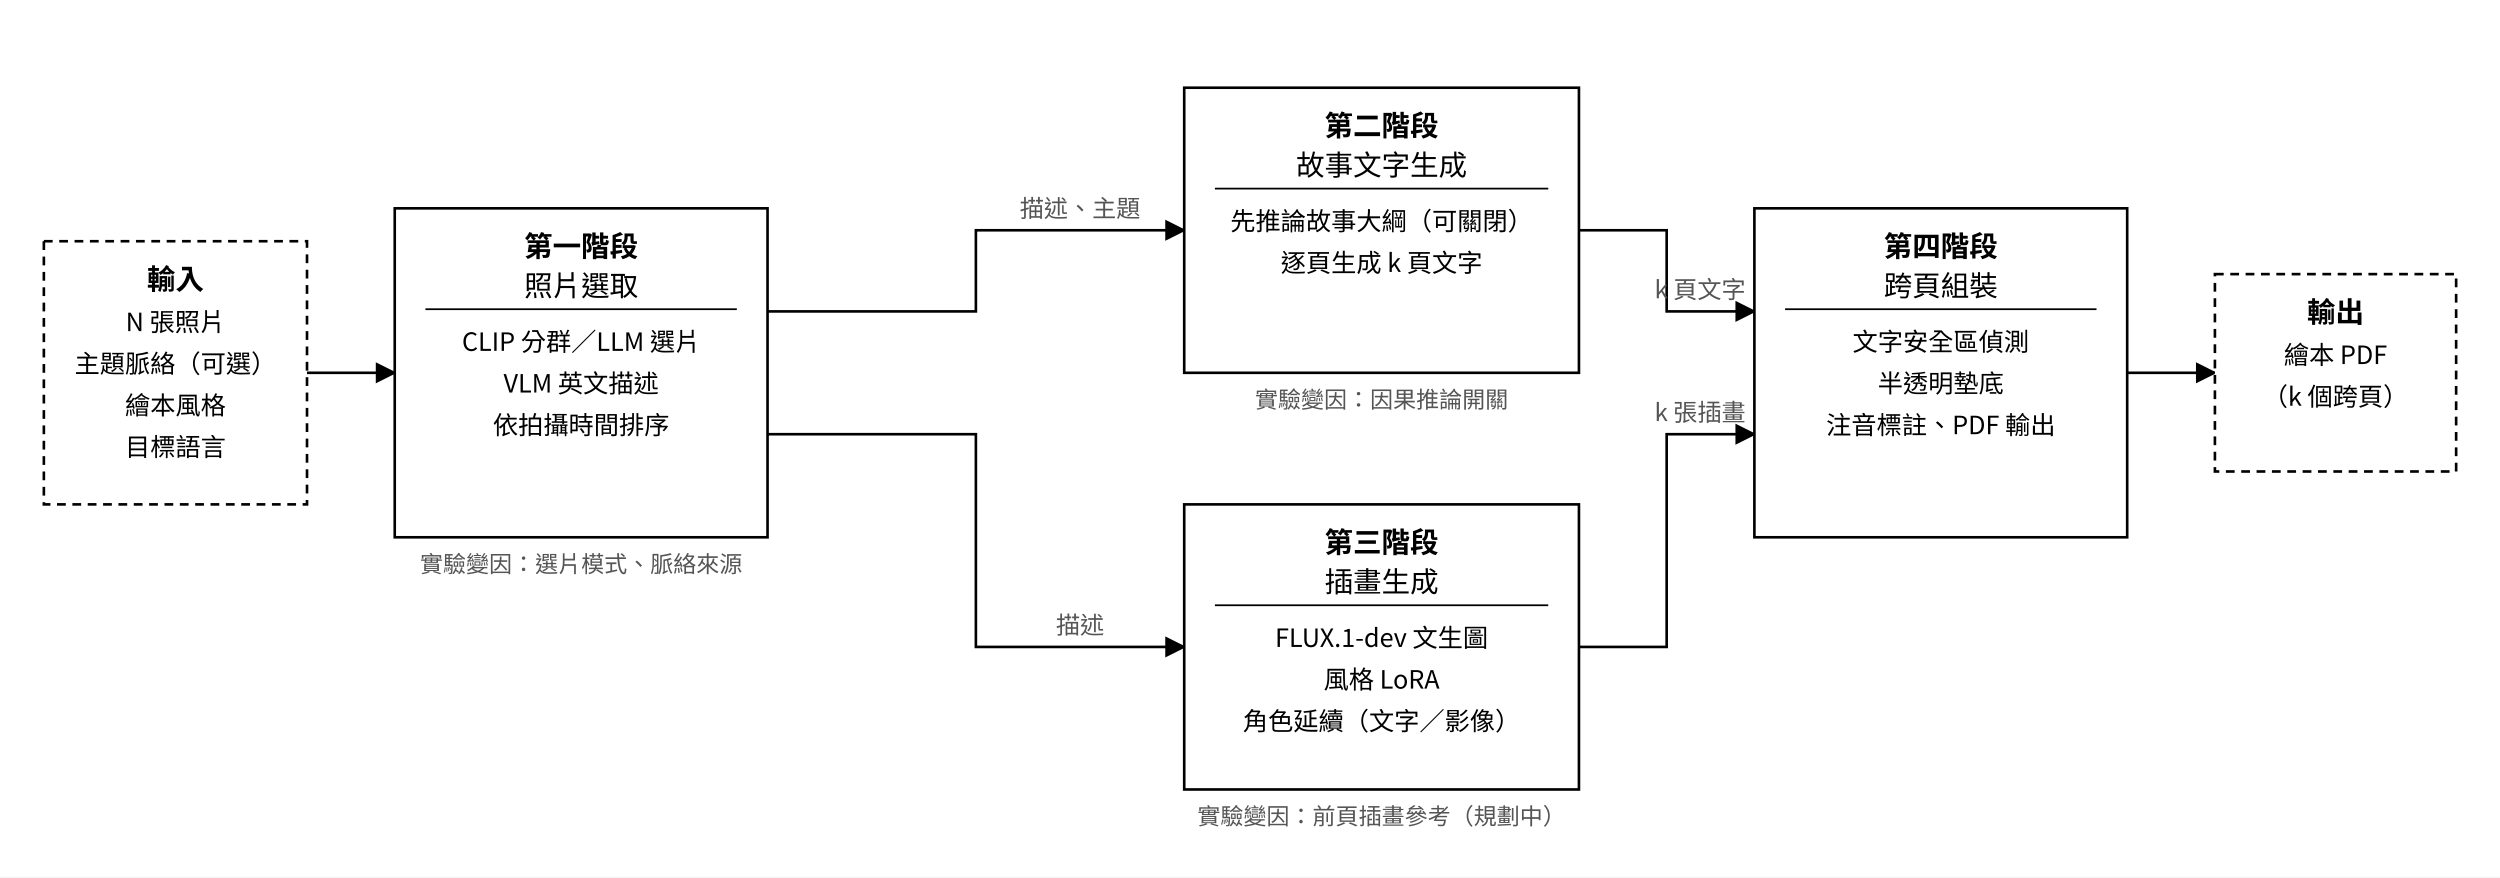
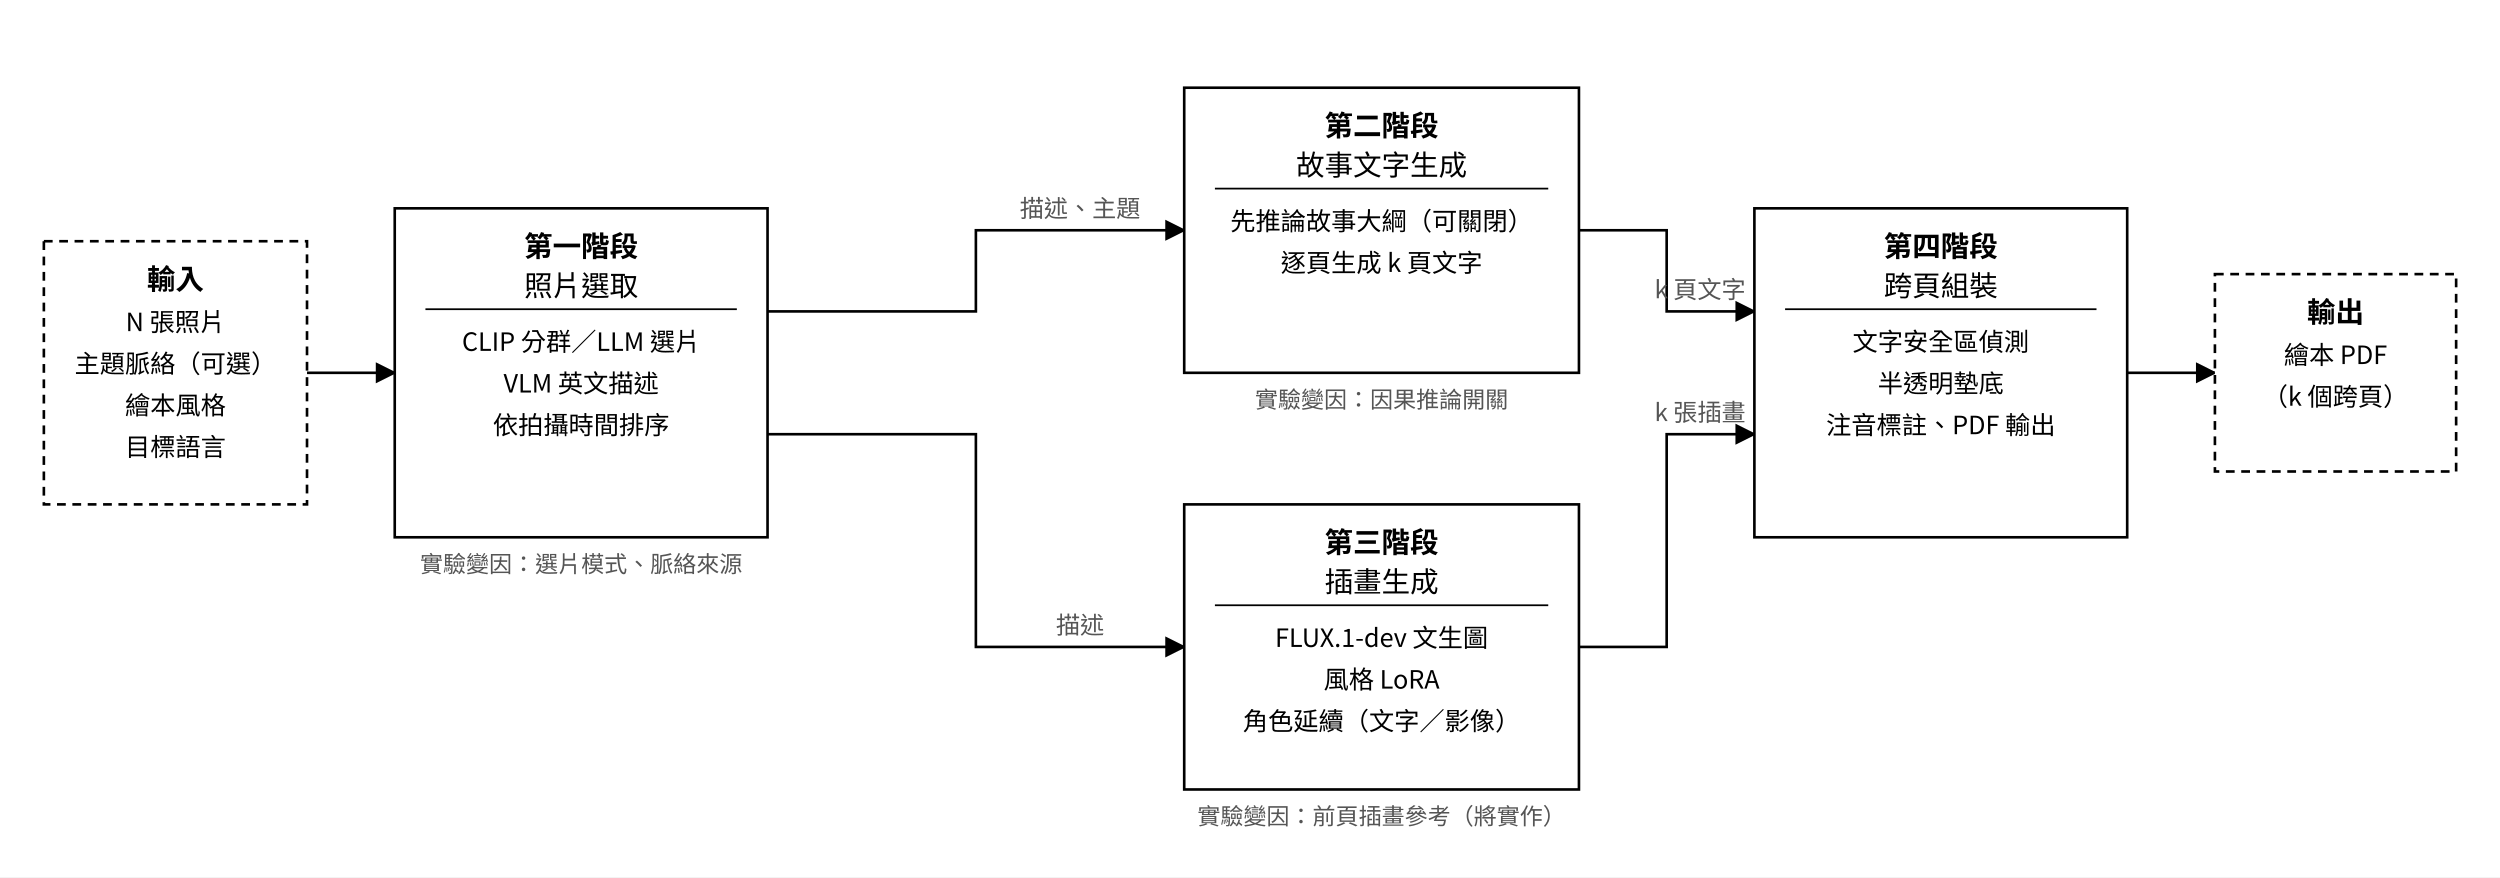
<svg xmlns="http://www.w3.org/2000/svg" width="1140" height="400" viewBox="0 0 1140 400" font-family="'Noto Sans CJK TC', 'Noto Sans CJK SC', 'PingFang TC', 'Microsoft JhengHei', sans-serif">
  <defs>
    <marker id="arrow" viewBox="0 0 10 10" refX="9" refY="5" markerWidth="8" markerHeight="8" orient="auto-start-reverse">
      <path d="M 0 0 L 10 5 L 0 10 z" fill="#000000" />
    </marker>
  </defs>
  <rect width="1140" height="400" fill="white" />
  <polyline points="140.0,170.0 180.0,170.0" fill="none" stroke="#000000" stroke-width="1.2" marker-end="url(#arrow)" />
  <polyline points="350.0,142.0 445.0,142.0 445.0,105.0 540.0,105.0" fill="none" stroke="#000000" stroke-width="1.2" marker-end="url(#arrow)" />
  <text x="492.5" y="99.0" font-size="11" fill="#555555" text-anchor="middle">描述、主題</text>
  <polyline points="350.0,198.0 445.0,198.0 445.0,295.0 540.0,295.0" fill="none" stroke="#000000" stroke-width="1.2" marker-end="url(#arrow)" />
  <text x="492.5" y="289.0" font-size="11" fill="#555555" text-anchor="middle">描述</text>
  <polyline points="720.0,105.0 760.0,105.0 760.0,142.0 800.0,142.0" fill="none" stroke="#000000" stroke-width="1.2" marker-end="url(#arrow)" />
  <text x="796.0" y="136.0" font-size="11" fill="#555555" text-anchor="end">k 頁文字</text>
  <polyline points="720.0,295.0 760.0,295.0 760.0,198.0 800.0,198.0" fill="none" stroke="#000000" stroke-width="1.2" marker-end="url(#arrow)" />
  <text x="796.0" y="192.0" font-size="11" fill="#555555" text-anchor="end">k 張插畫</text>
  <polyline points="970.0,170.0 1010.0,170.0" fill="none" stroke="#000000" stroke-width="1.2" marker-end="url(#arrow)" />
  <rect x="20" y="110" width="120" height="120" fill="white" stroke="#000000" stroke-width="1.2" stroke-dasharray="4 3" />
  <text x="80.0" y="132" font-size="13" font-weight="bold" text-anchor="middle" fill="#000000">輸入</text>
  <text x="80.0" y="151" font-size="11.5" text-anchor="middle" fill="#000000">N 張照片</text>
  <text x="80.0" y="170" font-size="11.5" text-anchor="middle" fill="#000000">主題脈絡（可選）</text>
  <text x="80.0" y="189" font-size="11.5" text-anchor="middle" fill="#000000">繪本風格</text>
  <text x="80.0" y="208" font-size="11.5" text-anchor="middle" fill="#000000">目標語言</text>
  <rect x="180" y="95" width="170" height="150" fill="white" stroke="#000000" stroke-width="1.2" />
  <text x="265.0" y="117" font-size="13" font-weight="bold" text-anchor="middle" fill="#000000">第一階段</text>
  <text x="265.0" y="135" font-size="13" text-anchor="middle" fill="#000000">照片選取</text>
  <line x1="194" y1="141" x2="336" y2="141" stroke="#000000" stroke-width="0.8" />
  <text x="265.0" y="160" font-size="11.5" text-anchor="middle" fill="#000000">CLIP 分群／LLM 選片</text>
  <text x="265.0" y="179" font-size="11.5" text-anchor="middle" fill="#000000">VLM 英文描述</text>
  <text x="265.0" y="198" font-size="11.5" text-anchor="middle" fill="#000000">依拍攝時間排序</text>
  <text x="265.0" y="261" font-size="10.5" text-anchor="middle" fill="#555555">實驗變因：選片模式、脈絡來源</text>
  <rect x="540" y="40" width="180" height="130" fill="white" stroke="#000000" stroke-width="1.2" />
  <text x="630.0" y="62" font-size="13" font-weight="bold" text-anchor="middle" fill="#000000">第二階段</text>
  <text x="630.0" y="80" font-size="13" text-anchor="middle" fill="#000000">故事文字生成</text>
  <line x1="554" y1="86" x2="706" y2="86" stroke="#000000" stroke-width="0.8" />
  <text x="630.0" y="105" font-size="11.5" text-anchor="middle" fill="#000000">先推論故事大綱（可關閉）</text>
  <text x="630.0" y="124" font-size="11.5" text-anchor="middle" fill="#000000">逐頁生成 k 頁文字</text>
  <text x="630.0" y="186" font-size="10.5" text-anchor="middle" fill="#555555">實驗變因：因果推論開關</text>
  <rect x="540" y="230" width="180" height="130" fill="white" stroke="#000000" stroke-width="1.2" />
  <text x="630.0" y="252" font-size="13" font-weight="bold" text-anchor="middle" fill="#000000">第三階段</text>
  <text x="630.0" y="270" font-size="13" text-anchor="middle" fill="#000000">插畫生成</text>
  <line x1="554" y1="276" x2="706" y2="276" stroke="#000000" stroke-width="0.8" />
  <text x="630.0" y="295" font-size="11.5" text-anchor="middle" fill="#000000">FLUX.1-dev 文生圖</text>
  <text x="630.0" y="314" font-size="11.5" text-anchor="middle" fill="#000000">風格 LoRA</text>
  <text x="630.0" y="333" font-size="11.5" text-anchor="middle" fill="#000000">角色延續（文字／影像）</text>
-   <text x="630.0" y="376" font-size="10.5" text-anchor="middle" fill="#555555">實驗變因：前頁插畫參考（規劃中）</text>
+   <text x="630.0" y="376" font-size="10.5" text-anchor="middle" fill="#555555">實驗變因：前頁插畫參考（將實作）</text>
  <rect x="800" y="95" width="170" height="150" fill="white" stroke="#000000" stroke-width="1.2" />
  <text x="885.0" y="117" font-size="13" font-weight="bold" text-anchor="middle" fill="#000000">第四階段</text>
  <text x="885.0" y="135" font-size="13" text-anchor="middle" fill="#000000">跨頁組裝</text>
  <line x1="814" y1="141" x2="956" y2="141" stroke="#000000" stroke-width="0.8" />
  <text x="885.0" y="160" font-size="11.5" text-anchor="middle" fill="#000000">文字安全區偵測</text>
  <text x="885.0" y="179" font-size="11.5" text-anchor="middle" fill="#000000">半透明墊底</text>
  <text x="885.0" y="198" font-size="11.5" text-anchor="middle" fill="#000000">注音標註、PDF 輸出</text>
  <rect x="1010" y="125" width="110" height="90" fill="white" stroke="#000000" stroke-width="1.2" stroke-dasharray="4 3" />
  <text x="1065.0" y="147" font-size="13" font-weight="bold" text-anchor="middle" fill="#000000">輸出</text>
  <text x="1065.0" y="166" font-size="11.5" text-anchor="middle" fill="#000000">繪本 PDF</text>
  <text x="1065.0" y="185" font-size="11.5" text-anchor="middle" fill="#000000">（k 個跨頁）</text>
</svg>
